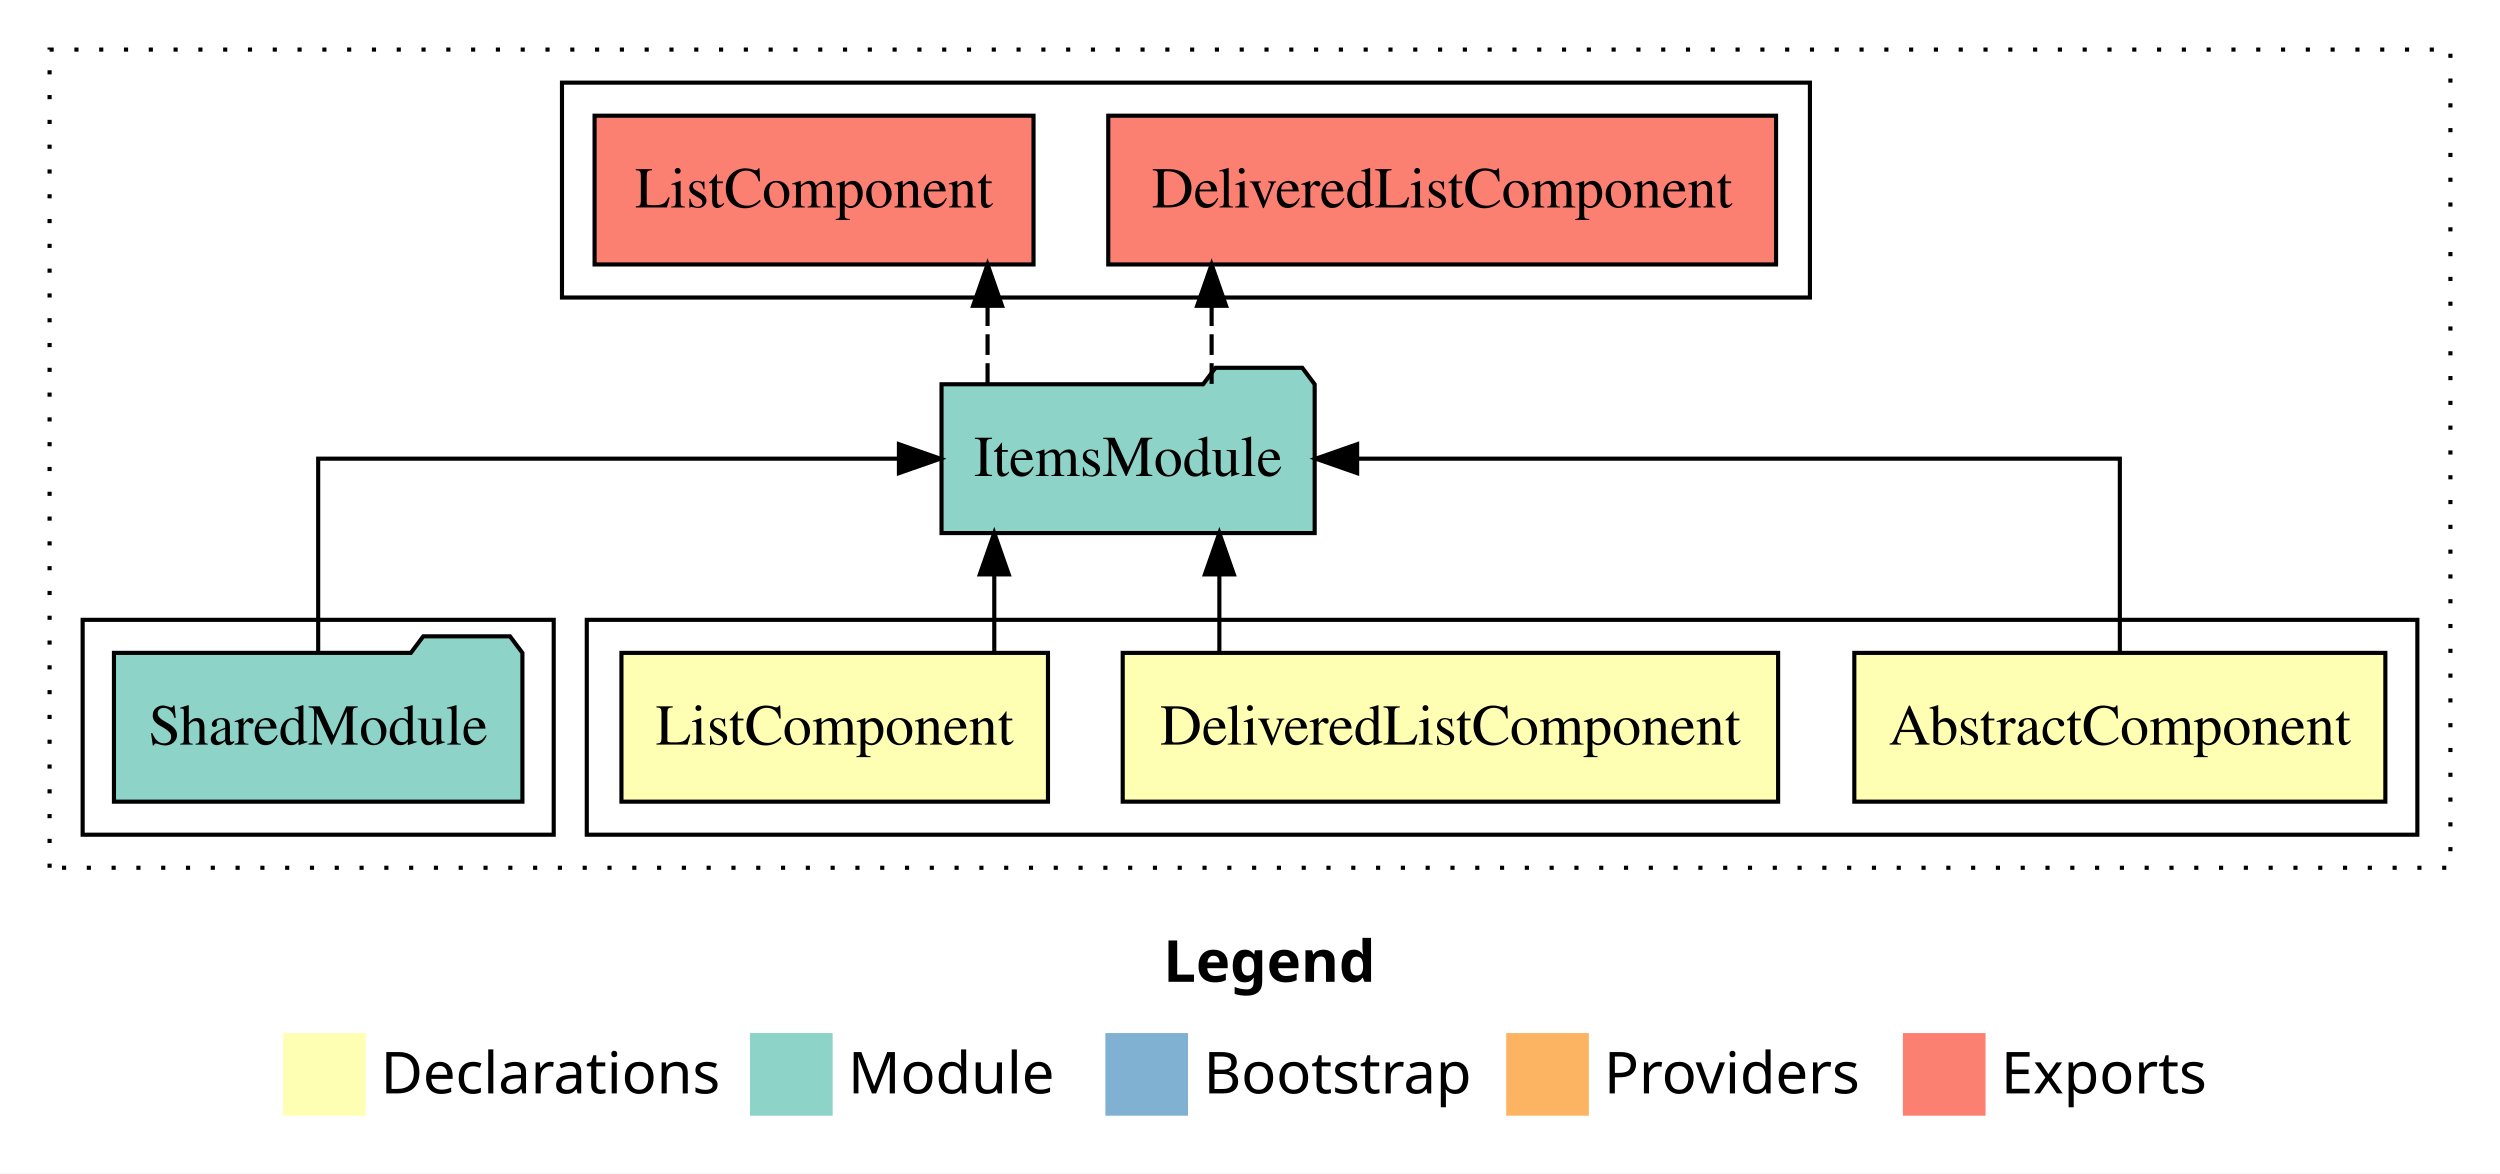
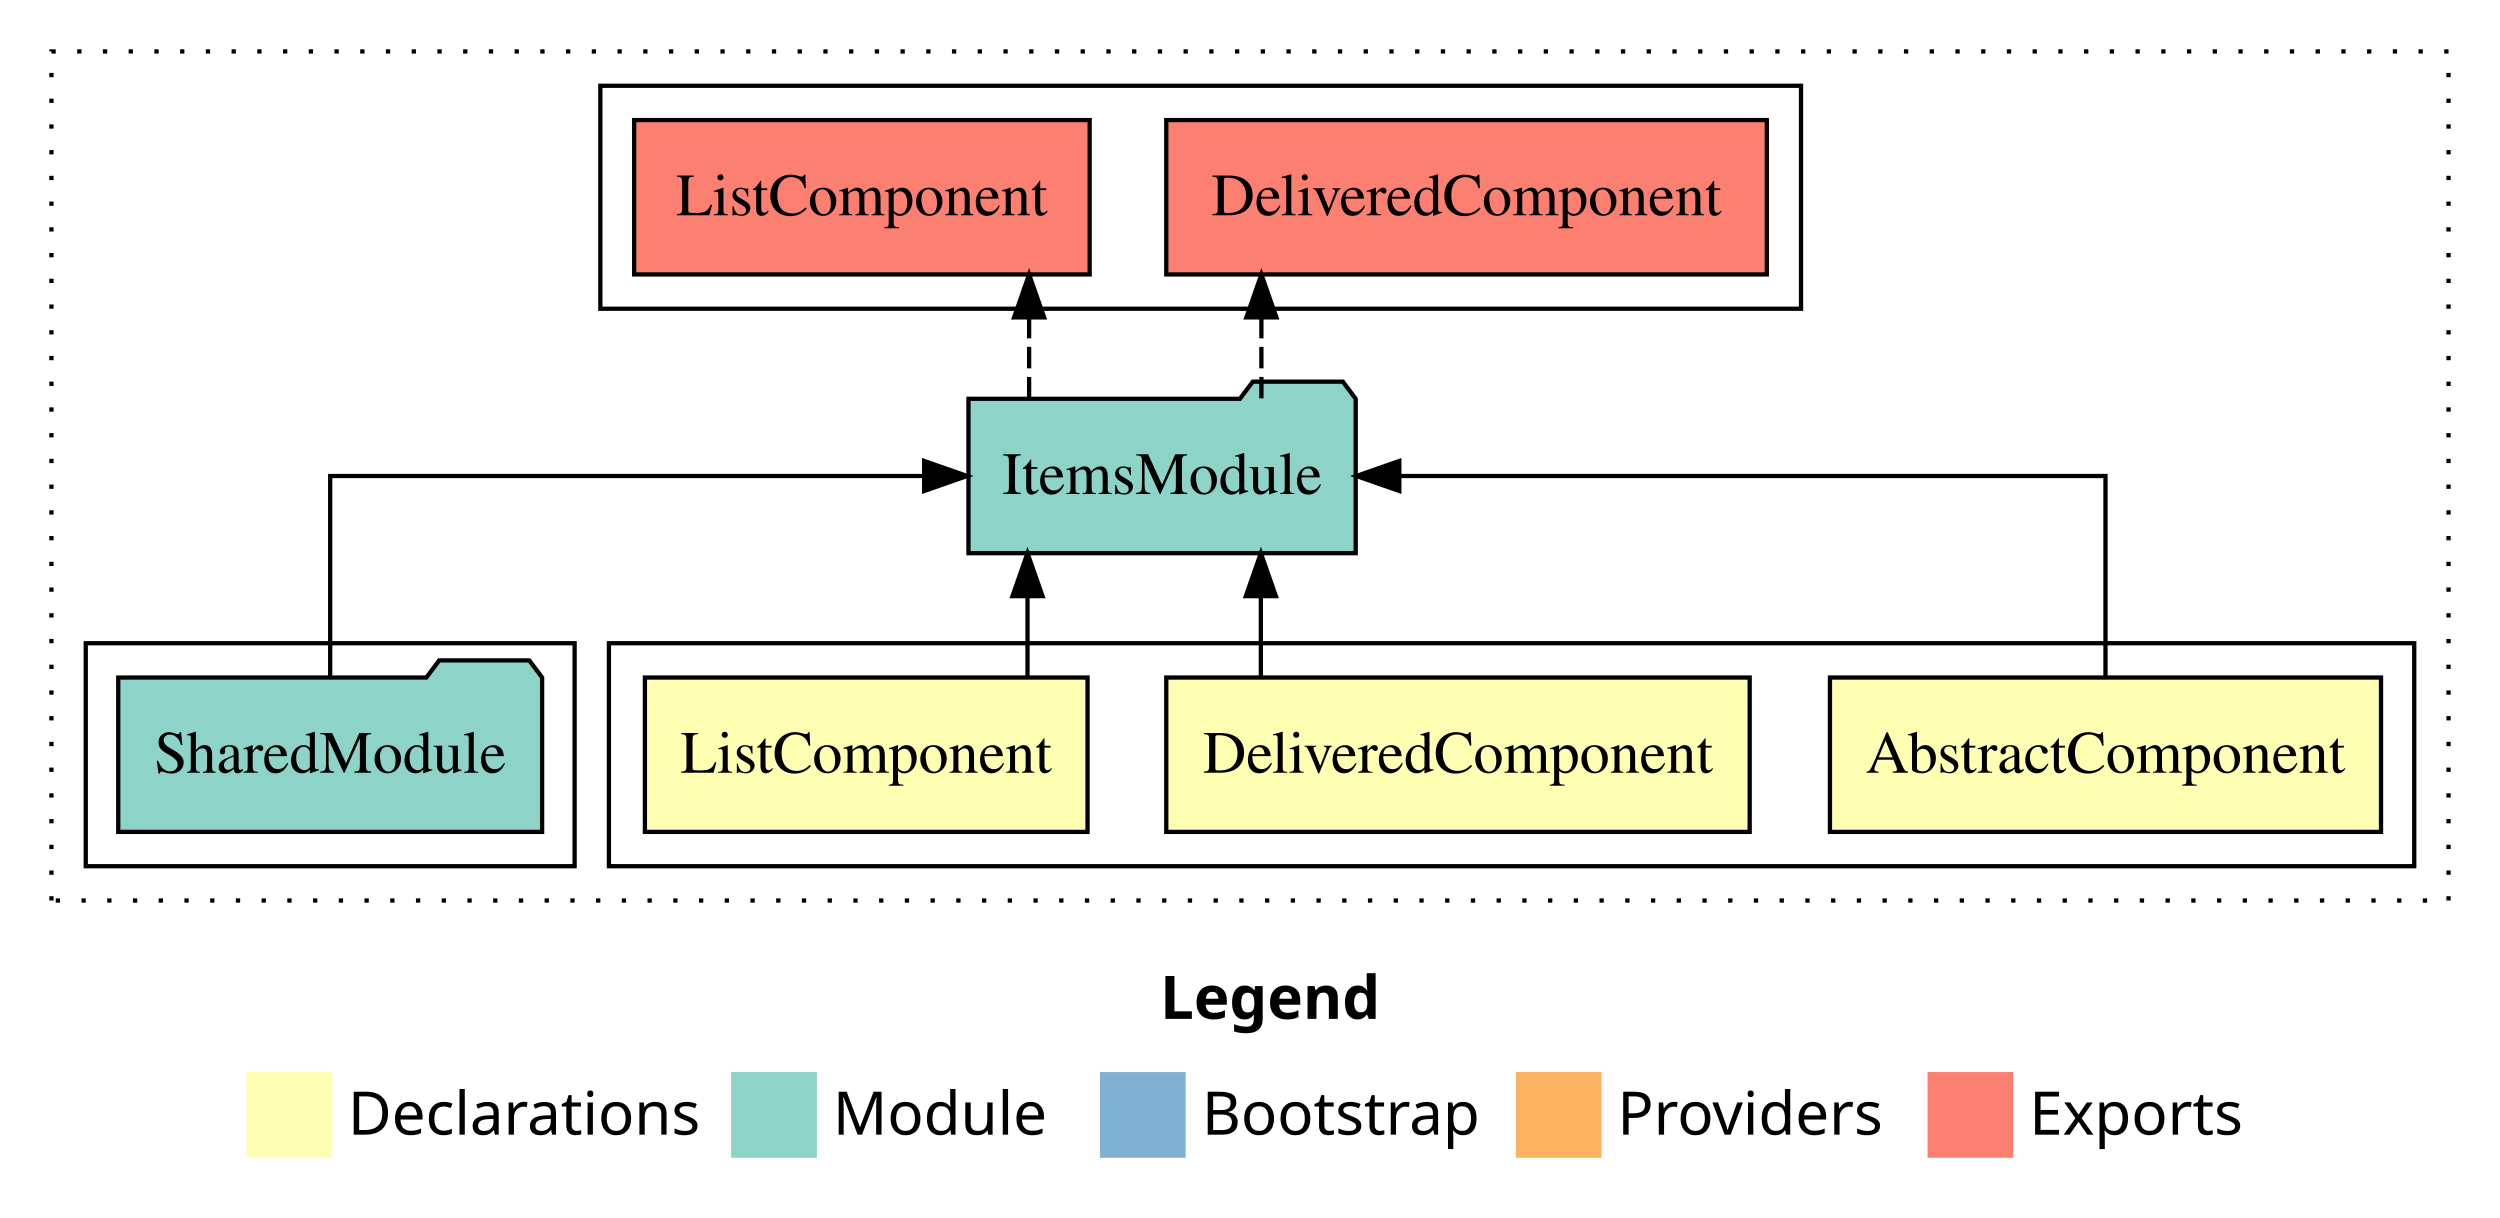
- <svg xmlns="http://www.w3.org/2000/svg" width="605pt" height="284pt" viewBox="0.00 0.00 605.00 284.00">
+ <svg xmlns="http://www.w3.org/2000/svg" width="583pt" height="284pt" viewBox="0.00 0.00 583.00 284.00">
  <g id="graph0" class="graph" transform="scale(1 1) rotate(0) translate(4 280)">
-     <polygon fill="#ffffff" stroke="transparent" points="-4,4 -4,-280 601,-280 601,4 -4,4" />
-     <text text-anchor="start" x="277.509" y="-42.4" font-family="sans-serif" font-weight="bold" font-size="14.00" fill="#000000">Legend</text>
-     <polygon fill="#ffffb3" stroke="transparent" points="64.5,-10 64.5,-30 84.5,-30 84.5,-10 64.5,-10" />
-     <text text-anchor="start" x="88.129" y="-15.4" font-family="sans-serif" font-size="14.00" fill="#000000">  Declarations</text>
-     <polygon fill="#8dd3c7" stroke="transparent" points="177.5,-10 177.5,-30 197.5,-30 197.5,-10 177.5,-10" />
-     <text text-anchor="start" x="201.225" y="-15.4" font-family="sans-serif" font-size="14.00" fill="#000000">  Module</text>
-     <polygon fill="#80b1d3" stroke="transparent" points="263.5,-10 263.5,-30 283.5,-30 283.5,-10 263.5,-10" />
-     <text text-anchor="start" x="287.281" y="-15.4" font-family="sans-serif" font-size="14.00" fill="#000000">  Bootstrap</text>
-     <polygon fill="#fdb462" stroke="transparent" points="360.5,-10 360.5,-30 380.5,-30 380.5,-10 360.5,-10" />
-     <text text-anchor="start" x="384.173" y="-15.4" font-family="sans-serif" font-size="14.00" fill="#000000">  Providers</text>
-     <polygon fill="#fb8072" stroke="transparent" points="456.5,-10 456.5,-30 476.5,-30 476.5,-10 456.5,-10" />
-     <text text-anchor="start" x="480.226" y="-15.4" font-family="sans-serif" font-size="14.00" fill="#000000">  Exports</text>
+     <polygon fill="#ffffff" stroke="transparent" points="-4,4 -4,-280 579,-280 579,4 -4,4" />
+     <text text-anchor="start" x="266.509" y="-42.4" font-family="sans-serif" font-weight="bold" font-size="14.00" fill="#000000">Legend</text>
+     <polygon fill="#ffffb3" stroke="transparent" points="53.5,-10 53.5,-30 73.5,-30 73.5,-10 53.5,-10" />
+     <text text-anchor="start" x="77.129" y="-15.4" font-family="sans-serif" font-size="14.00" fill="#000000">  Declarations</text>
+     <polygon fill="#8dd3c7" stroke="transparent" points="166.5,-10 166.5,-30 186.5,-30 186.5,-10 166.5,-10" />
+     <text text-anchor="start" x="190.225" y="-15.4" font-family="sans-serif" font-size="14.00" fill="#000000">  Module</text>
+     <polygon fill="#80b1d3" stroke="transparent" points="252.5,-10 252.5,-30 272.5,-30 272.5,-10 252.5,-10" />
+     <text text-anchor="start" x="276.281" y="-15.4" font-family="sans-serif" font-size="14.00" fill="#000000">  Bootstrap</text>
+     <polygon fill="#fdb462" stroke="transparent" points="349.5,-10 349.5,-30 369.5,-30 369.5,-10 349.5,-10" />
+     <text text-anchor="start" x="373.173" y="-15.4" font-family="sans-serif" font-size="14.00" fill="#000000">  Providers</text>
+     <polygon fill="#fb8072" stroke="transparent" points="445.5,-10 445.5,-30 465.5,-30 465.5,-10 445.5,-10" />
+     <text text-anchor="start" x="469.226" y="-15.4" font-family="sans-serif" font-size="14.00" fill="#000000">  Exports</text>
    <g id="clust1" class="cluster">
-       <polygon fill="none" stroke="#000000" stroke-dasharray="1,5" points="8,-70 8,-268 589,-268 589,-70 8,-70" />
+       <polygon fill="none" stroke="#000000" stroke-dasharray="1,5" points="8,-70 8,-268 567,-268 567,-70 8,-70" />
    </g>
    <g id="clust2" class="cluster">
-       <polygon fill="none" stroke="#000000" points="138,-78 138,-130 581,-130 581,-78 138,-78" />
+       <polygon fill="none" stroke="#000000" points="138,-78 138,-130 559,-130 559,-78 138,-78" />
    </g>
    <g id="clust6" class="cluster">
      <polygon fill="none" stroke="#000000" points="16,-78 16,-130 130,-130 130,-78 16,-78" />
    </g>
    <g id="clust7" class="cluster">
-       <polygon fill="none" stroke="#000000" points="132,-208 132,-260 434,-260 434,-208 132,-208" />
+       <polygon fill="none" stroke="#000000" points="136,-208 136,-260 416,-260 416,-208 136,-208" />
    </g>
    <g id="node1" class="node">
-       <polygon fill="#ffffb3" stroke="#000000" points="573.255,-122 444.745,-122 444.745,-86 573.255,-86 573.255,-122" />
-       <text text-anchor="middle" x="509" y="-99.8" font-family="Times,serif" font-size="14.00" fill="#000000">AbstractComponent</text>
+       <polygon fill="#ffffb3" stroke="#000000" points="551.255,-122 422.745,-122 422.745,-86 551.255,-86 551.255,-122" />
+       <text text-anchor="middle" x="487" y="-99.8" font-family="Times,serif" font-size="14.00" fill="#000000">AbstractComponent</text>
    </g>
    <g id="node4" class="node">
-       <polygon fill="#8dd3c7" stroke="#000000" points="314.151,-187 311.151,-191 290.151,-191 287.151,-187 223.849,-187 223.849,-151 314.151,-151 314.151,-187" />
-       <text text-anchor="middle" x="269" y="-164.8" font-family="Times,serif" font-size="14.00" fill="#000000">ItemsModule</text>
+       <polygon fill="#8dd3c7" stroke="#000000" points="312.151,-187 309.151,-191 288.151,-191 285.151,-187 221.849,-187 221.849,-151 312.151,-151 312.151,-187" />
+       <text text-anchor="middle" x="267" y="-164.8" font-family="Times,serif" font-size="14.00" fill="#000000">ItemsModule</text>
    </g>
    <g id="edge1" class="edge">
-       <path fill="none" stroke="#000000" d="M509,-122.106C509,-141.339 509,-169 509,-169 509,-169 324.424,-169 324.424,-169" />
-       <polygon fill="#000000" stroke="#000000" points="324.424,-165.5 314.424,-169 324.424,-172.5 324.424,-165.5" />
+       <path fill="none" stroke="#000000" d="M487,-122.106C487,-141.339 487,-169 487,-169 487,-169 322.317,-169 322.317,-169" />
+       <polygon fill="#000000" stroke="#000000" points="322.317,-165.5 312.317,-169 322.317,-172.5 322.317,-165.5" />
    </g>
    <g id="node2" class="node">
-       <polygon fill="#ffffb3" stroke="#000000" points="426.303,-122 267.697,-122 267.697,-86 426.303,-86 426.303,-122" />
-       <text text-anchor="middle" x="347" y="-99.8" font-family="Times,serif" font-size="14.00" fill="#000000">DeliveredListComponent</text>
+       <polygon fill="#ffffb3" stroke="#000000" points="404.025,-122 267.975,-122 267.975,-86 404.025,-86 404.025,-122" />
+       <text text-anchor="middle" x="336" y="-99.8" font-family="Times,serif" font-size="14.00" fill="#000000">DeliveredComponent</text>
    </g>
    <g id="edge2" class="edge">
-       <path fill="none" stroke="#000000" d="M291.087,-122.106C291.087,-122.106 291.087,-140.991 291.087,-140.991" />
-       <polygon fill="#000000" stroke="#000000" points="287.587,-140.991 291.087,-150.991 294.587,-140.991 287.587,-140.991" />
+       <path fill="none" stroke="#000000" d="M290.032,-122.106C290.032,-122.106 290.032,-140.991 290.032,-140.991" />
+       <polygon fill="#000000" stroke="#000000" points="286.532,-140.991 290.032,-150.991 293.532,-140.991 286.532,-140.991" />
    </g>
    <g id="node3" class="node">
      <polygon fill="#ffffb3" stroke="#000000" points="249.611,-122 146.389,-122 146.389,-86 249.611,-86 249.611,-122" />
      <text text-anchor="middle" x="198" y="-99.8" font-family="Times,serif" font-size="14.00" fill="#000000">ListComponent</text>
    </g>
    <g id="edge3" class="edge">
-       <path fill="none" stroke="#000000" d="M236.615,-122.106C236.615,-122.106 236.615,-140.991 236.615,-140.991" />
-       <polygon fill="#000000" stroke="#000000" points="233.115,-140.991 236.615,-150.991 240.115,-140.991 233.115,-140.991" />
+       <path fill="none" stroke="#000000" d="M235.615,-122.106C235.615,-122.106 235.615,-140.991 235.615,-140.991" />
+       <polygon fill="#000000" stroke="#000000" points="232.115,-140.991 235.615,-150.991 239.115,-140.991 232.115,-140.991" />
    </g>
    <g id="node6" class="node">
-       <polygon fill="#fb8072" stroke="#000000" points="425.803,-252 264.197,-252 264.197,-216 425.803,-216 425.803,-252" />
-       <text text-anchor="middle" x="345" y="-229.8" font-family="Times,serif" font-size="14.00" fill="#000000">DeliveredListComponent </text>
+       <polygon fill="#fb8072" stroke="#000000" points="408.025,-252 267.975,-252 267.975,-216 408.025,-216 408.025,-252" />
+       <text text-anchor="middle" x="338" y="-229.8" font-family="Times,serif" font-size="14.00" fill="#000000">DeliveredComponent </text>
    </g>
    <g id="edge5" class="edge">
-       <path fill="none" stroke="#000000" stroke-dasharray="5,2" d="M289.212,-187.106C289.212,-187.106 289.212,-205.991 289.212,-205.991" />
-       <polygon fill="#000000" stroke="#000000" points="285.712,-205.991 289.212,-215.991 292.712,-205.991 285.712,-205.991" />
+       <path fill="none" stroke="#000000" stroke-dasharray="5,2" d="M290.157,-187.106C290.157,-187.106 290.157,-205.991 290.157,-205.991" />
+       <polygon fill="#000000" stroke="#000000" points="286.657,-205.991 290.157,-215.991 293.657,-205.991 286.657,-205.991" />
    </g>
    <g id="node7" class="node">
-       <polygon fill="#fb8072" stroke="#000000" points="246.112,-252 139.888,-252 139.888,-216 246.112,-216 246.112,-252" />
-       <text text-anchor="middle" x="193" y="-229.8" font-family="Times,serif" font-size="14.00" fill="#000000">ListComponent </text>
+       <polygon fill="#fb8072" stroke="#000000" points="250.112,-252 143.888,-252 143.888,-216 250.112,-216 250.112,-252" />
+       <text text-anchor="middle" x="197" y="-229.8" font-family="Times,serif" font-size="14.00" fill="#000000">ListComponent </text>
    </g>
    <g id="edge6" class="edge">
-       <path fill="none" stroke="#000000" stroke-dasharray="5,2" d="M234.99,-187.106C234.99,-187.106 234.99,-205.991 234.99,-205.991" />
-       <polygon fill="#000000" stroke="#000000" points="231.49,-205.991 234.99,-215.991 238.49,-205.991 231.49,-205.991" />
+       <path fill="none" stroke="#000000" stroke-dasharray="5,2" d="M235.99,-187.106C235.99,-187.106 235.99,-205.991 235.99,-205.991" />
+       <polygon fill="#000000" stroke="#000000" points="232.49,-205.991 235.99,-215.991 239.49,-205.991 232.49,-205.991" />
    </g>
    <g id="node5" class="node">
      <polygon fill="#8dd3c7" stroke="#000000" points="122.423,-122 119.423,-126 98.423,-126 95.423,-122 23.577,-122 23.577,-86 122.423,-86 122.423,-122" />
      <text text-anchor="middle" x="73" y="-99.8" font-family="Times,serif" font-size="14.00" fill="#000000">SharedModule</text>
    </g>
    <g id="edge4" class="edge">
-       <path fill="none" stroke="#000000" d="M73,-122.106C73,-141.339 73,-169 73,-169 73,-169 213.541,-169 213.541,-169" />
-       <polygon fill="#000000" stroke="#000000" points="213.541,-172.5 223.541,-169 213.541,-165.5 213.541,-172.5" />
+       <path fill="none" stroke="#000000" d="M73,-122.106C73,-141.339 73,-169 73,-169 73,-169 211.516,-169 211.516,-169" />
+       <polygon fill="#000000" stroke="#000000" points="211.516,-172.5 221.516,-169 211.516,-165.5 211.516,-172.5" />
    </g>
  </g>
</svg>
